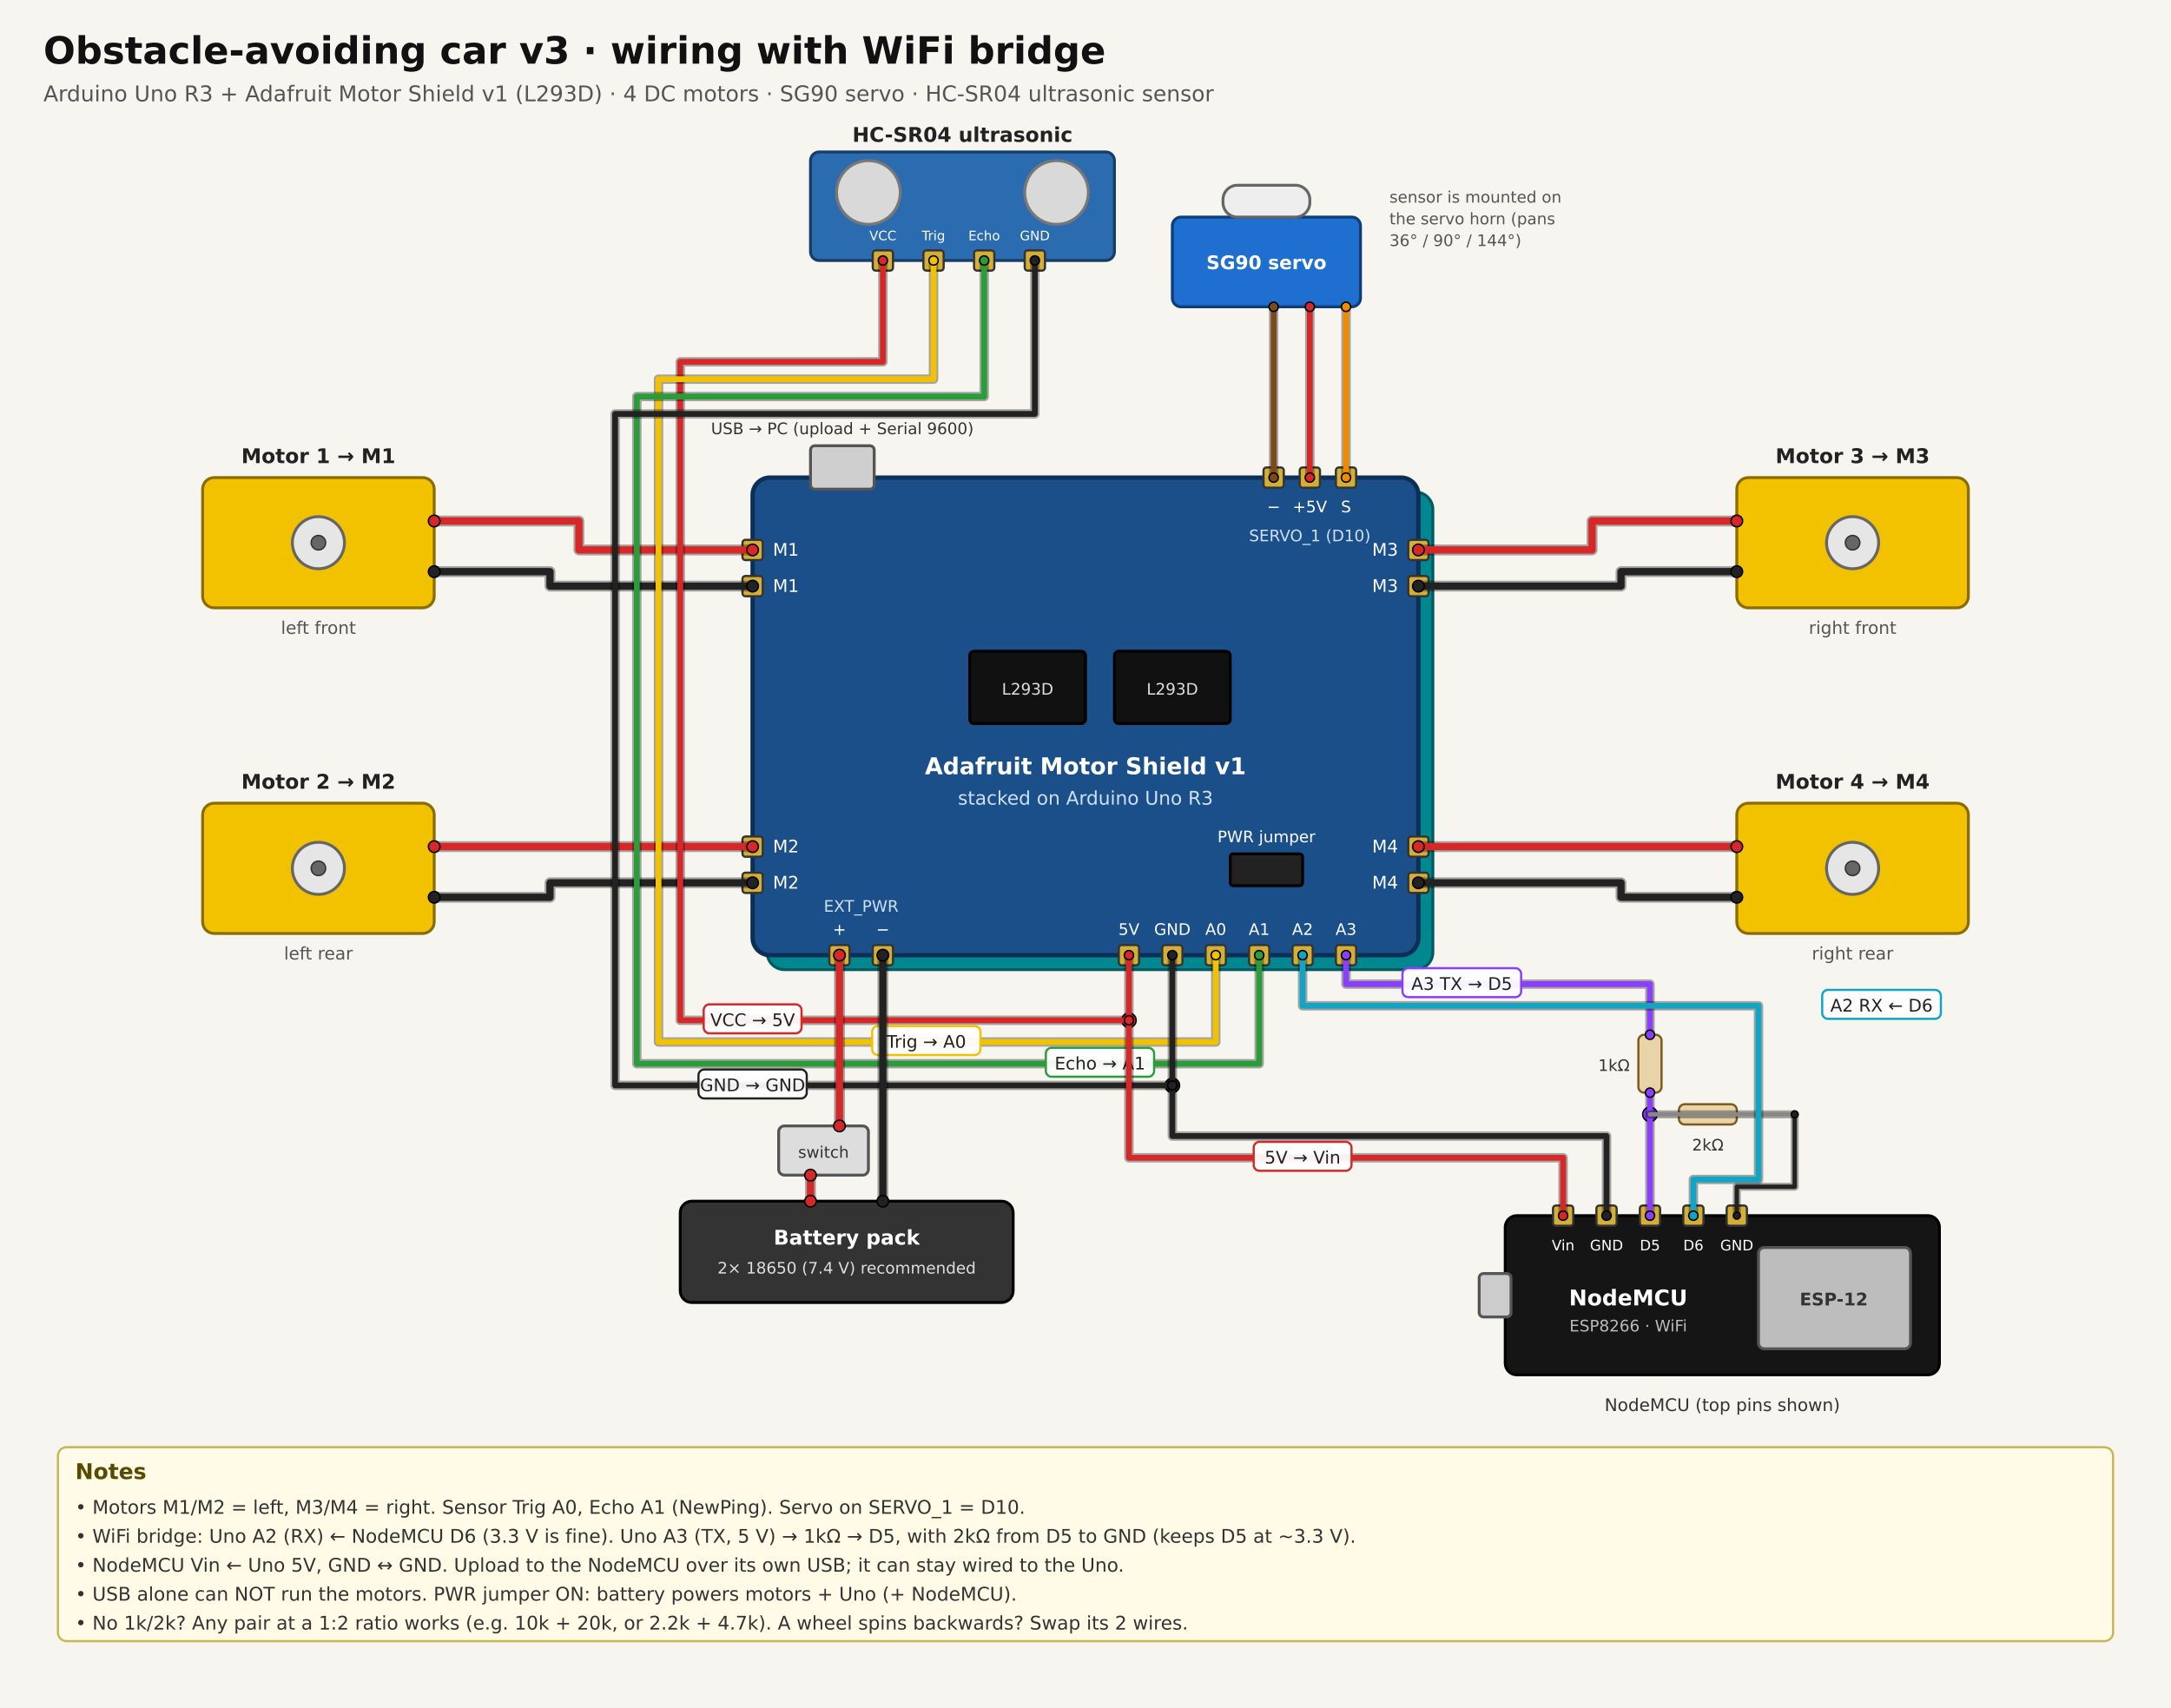
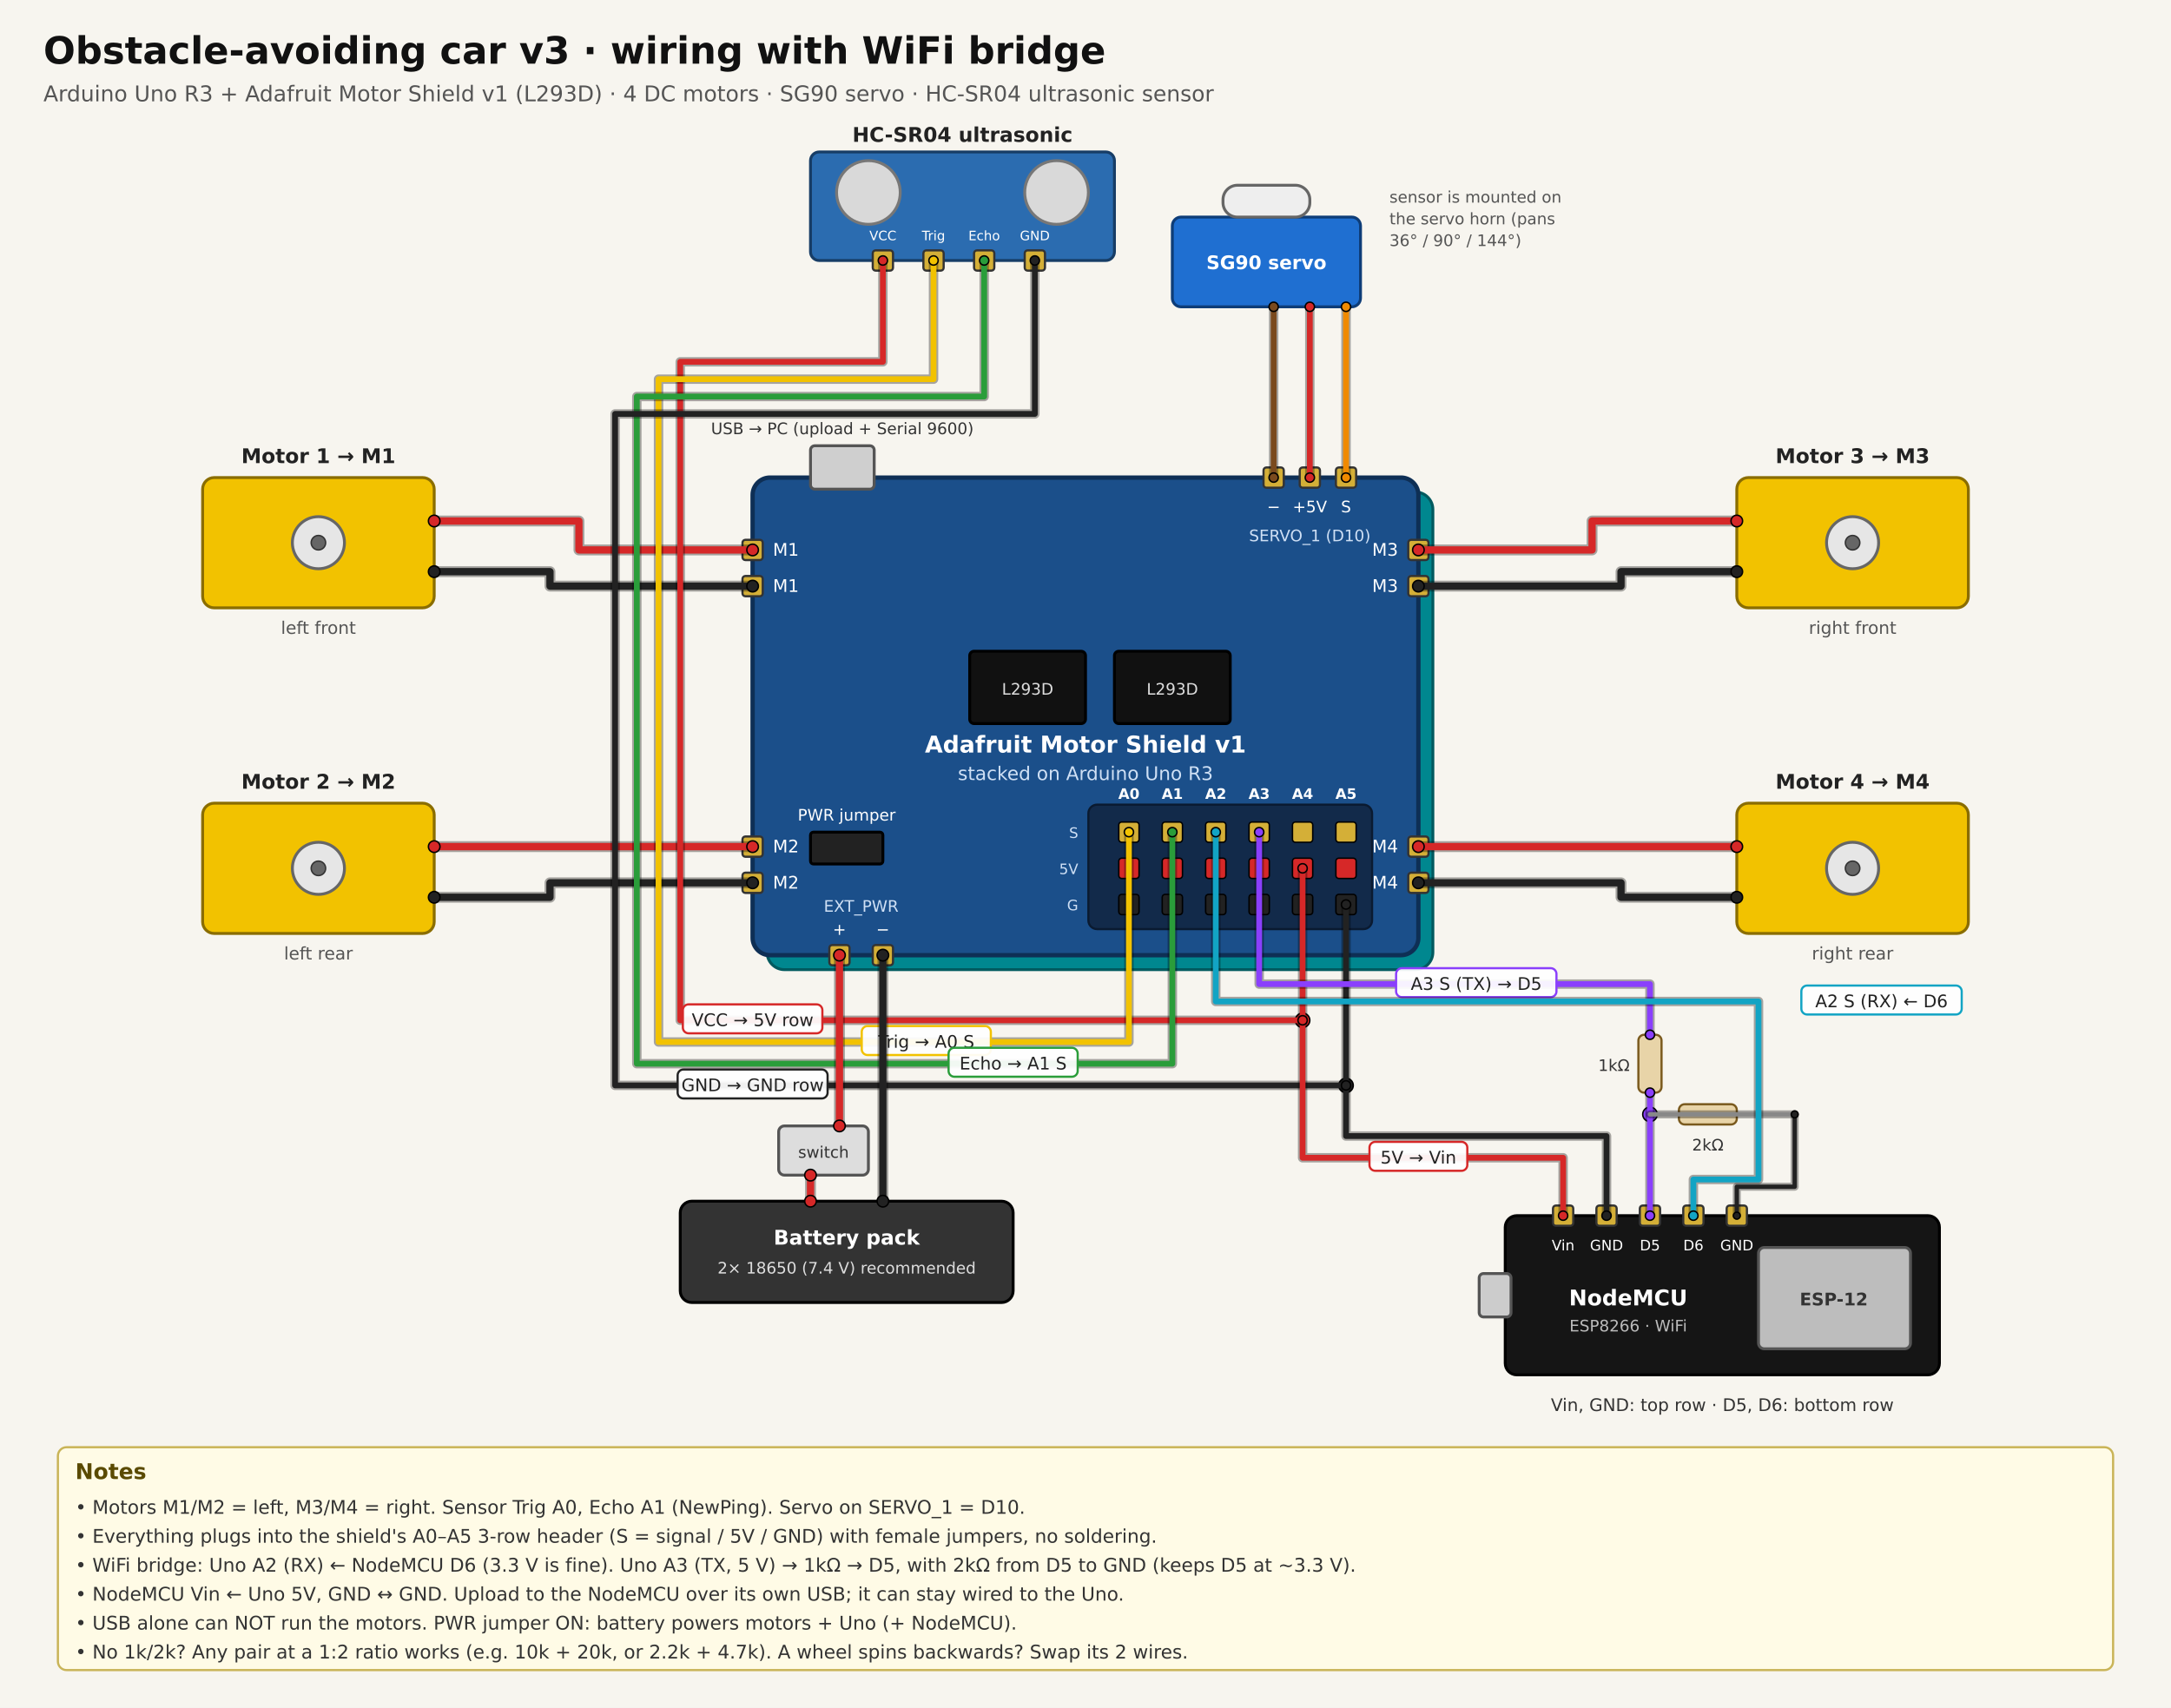
<svg xmlns="http://www.w3.org/2000/svg" width="1500" height="1180" viewBox="0 0 1500 1180">
  <rect x="0" y="0" width="1500" height="1180" fill="#f7f5ef" />
  <text x="30" y="44" font-family="DejaVu Sans, Arial, sans-serif" font-size="26" fill="#111" text-anchor="start" font-weight="bold">Obstacle-avoiding car v3 · wiring with WiFi bridge</text>
  <text x="30" y="70" font-family="DejaVu Sans, Arial, sans-serif" font-size="15" fill="#555" text-anchor="start" font-weight="normal">Arduino Uno R3 + Adafruit Motor Shield v1 (L293D) · 4 DC motors · SG90 servo · HC-SR04 ultrasonic sensor</text>
  <rect x="530" y="340" width="460" height="330" rx="12" fill="#00878f" stroke="#005a5f" stroke-width="2" />
  <rect x="520" y="330" width="460" height="330" rx="12" fill="#1b4f8a" stroke="#0e2f55" stroke-width="3" />
  <rect x="670" y="450" width="80" height="50" rx="3" fill="#111" stroke="#000" stroke-width="2" />
  <rect x="770" y="450" width="80" height="50" rx="3" fill="#111" stroke="#000" stroke-width="2" />
  <text x="710" y="480" font-family="DejaVu Sans, Arial, sans-serif" font-size="11" fill="#ddd" text-anchor="middle" font-weight="normal">L293D</text>
  <text x="810" y="480" font-family="DejaVu Sans, Arial, sans-serif" font-size="11" fill="#ddd" text-anchor="middle" font-weight="normal">L293D</text>
-   <text x="750.0" y="535" font-family="DejaVu Sans, Arial, sans-serif" font-size="16" fill="#fff" text-anchor="middle" font-weight="bold">Adafruit Motor Shield v1</text>
-   <text x="750.0" y="556" font-family="DejaVu Sans, Arial, sans-serif" font-size="13" fill="#cfe0f5" text-anchor="middle" font-weight="normal">stacked on Arduino Uno R3</text>
-   <rect x="850" y="590" width="50" height="22" rx="2" fill="#222" stroke="#000" stroke-width="2" />
-   <text x="875" y="582" font-family="DejaVu Sans, Arial, sans-serif" font-size="11" fill="#fff" text-anchor="middle" font-weight="normal">PWR jumper</text>
+   <text x="750.0" y="520" font-family="DejaVu Sans, Arial, sans-serif" font-size="16" fill="#fff" text-anchor="middle" font-weight="bold">Adafruit Motor Shield v1</text>
+   <text x="750.0" y="539" font-family="DejaVu Sans, Arial, sans-serif" font-size="13" fill="#cfe0f5" text-anchor="middle" font-weight="normal">stacked on Arduino Uno R3</text>
+   <rect x="560" y="575" width="50" height="22" rx="2" fill="#222" stroke="#000" stroke-width="2" />
+   <text x="585" y="567" font-family="DejaVu Sans, Arial, sans-serif" font-size="11" fill="#fff" text-anchor="middle" font-weight="normal">PWR jumper</text>
  <rect x="560" y="308" width="44" height="30" rx="3" fill="#cfcfcf" stroke="#555" stroke-width="2" />
  <text x="582" y="300" font-family="DejaVu Sans, Arial, sans-serif" font-size="11" fill="#333" text-anchor="middle" font-weight="normal">USB → PC (upload + Serial 9600)</text>
  <rect x="513" y="373" width="14" height="14" rx="2" fill="#d4af37" stroke="#333" stroke-width="1.5" />
  <text x="534" y="384" font-family="DejaVu Sans, Arial, sans-serif" font-size="12" fill="#fff" text-anchor="start" font-weight="normal">M1</text>
  <rect x="513" y="398" width="14" height="14" rx="2" fill="#d4af37" stroke="#333" stroke-width="1.5" />
  <text x="534" y="409" font-family="DejaVu Sans, Arial, sans-serif" font-size="12" fill="#fff" text-anchor="start" font-weight="normal">M1</text>
  <rect x="513" y="578" width="14" height="14" rx="2" fill="#d4af37" stroke="#333" stroke-width="1.5" />
  <text x="534" y="589" font-family="DejaVu Sans, Arial, sans-serif" font-size="12" fill="#fff" text-anchor="start" font-weight="normal">M2</text>
  <rect x="513" y="603" width="14" height="14" rx="2" fill="#d4af37" stroke="#333" stroke-width="1.5" />
  <text x="534" y="614" font-family="DejaVu Sans, Arial, sans-serif" font-size="12" fill="#fff" text-anchor="start" font-weight="normal">M2</text>
  <rect x="973" y="373" width="14" height="14" rx="2" fill="#d4af37" stroke="#333" stroke-width="1.5" />
  <text x="966" y="384" font-family="DejaVu Sans, Arial, sans-serif" font-size="12" fill="#fff" text-anchor="end" font-weight="normal">M3</text>
  <rect x="973" y="398" width="14" height="14" rx="2" fill="#d4af37" stroke="#333" stroke-width="1.5" />
  <text x="966" y="409" font-family="DejaVu Sans, Arial, sans-serif" font-size="12" fill="#fff" text-anchor="end" font-weight="normal">M3</text>
  <rect x="973" y="578" width="14" height="14" rx="2" fill="#d4af37" stroke="#333" stroke-width="1.5" />
  <text x="966" y="589" font-family="DejaVu Sans, Arial, sans-serif" font-size="12" fill="#fff" text-anchor="end" font-weight="normal">M4</text>
  <rect x="973" y="603" width="14" height="14" rx="2" fill="#d4af37" stroke="#333" stroke-width="1.5" />
  <text x="966" y="614" font-family="DejaVu Sans, Arial, sans-serif" font-size="12" fill="#fff" text-anchor="end" font-weight="normal">M4</text>
  <rect x="873" y="323" width="14" height="14" rx="2" fill="#d4af37" stroke="#333" stroke-width="1.5" />
  <text x="880" y="354" font-family="DejaVu Sans, Arial, sans-serif" font-size="11" fill="#fff" text-anchor="middle" font-weight="normal">−</text>
  <rect x="898" y="323" width="14" height="14" rx="2" fill="#d4af37" stroke="#333" stroke-width="1.5" />
  <text x="905" y="354" font-family="DejaVu Sans, Arial, sans-serif" font-size="11" fill="#fff" text-anchor="middle" font-weight="normal">+5V</text>
  <rect x="923" y="323" width="14" height="14" rx="2" fill="#d4af37" stroke="#333" stroke-width="1.5" />
  <text x="930" y="354" font-family="DejaVu Sans, Arial, sans-serif" font-size="11" fill="#fff" text-anchor="middle" font-weight="normal">S</text>
  <text x="905" y="374" font-family="DejaVu Sans, Arial, sans-serif" font-size="11" fill="#cfe0f5" text-anchor="middle" font-weight="normal">SERVO_1 (D10)</text>
-   <rect x="773" y="653" width="14" height="14" rx="2" fill="#d4af37" stroke="#333" stroke-width="1.5" />
-   <text x="780" y="646" font-family="DejaVu Sans, Arial, sans-serif" font-size="11" fill="#fff" text-anchor="middle" font-weight="normal">5V</text>
-   <rect x="803" y="653" width="14" height="14" rx="2" fill="#d4af37" stroke="#333" stroke-width="1.5" />
-   <text x="810" y="646" font-family="DejaVu Sans, Arial, sans-serif" font-size="11" fill="#fff" text-anchor="middle" font-weight="normal">GND</text>
-   <rect x="833" y="653" width="14" height="14" rx="2" fill="#d4af37" stroke="#333" stroke-width="1.5" />
-   <text x="840" y="646" font-family="DejaVu Sans, Arial, sans-serif" font-size="11" fill="#fff" text-anchor="middle" font-weight="normal">A0</text>
-   <rect x="863" y="653" width="14" height="14" rx="2" fill="#d4af37" stroke="#333" stroke-width="1.5" />
-   <text x="870" y="646" font-family="DejaVu Sans, Arial, sans-serif" font-size="11" fill="#fff" text-anchor="middle" font-weight="normal">A1</text>
-   <rect x="893" y="653" width="14" height="14" rx="2" fill="#d4af37" stroke="#333" stroke-width="1.5" />
-   <text x="900" y="646" font-family="DejaVu Sans, Arial, sans-serif" font-size="11" fill="#fff" text-anchor="middle" font-weight="normal">A2</text>
-   <rect x="923" y="653" width="14" height="14" rx="2" fill="#d4af37" stroke="#333" stroke-width="1.5" />
-   <text x="930" y="646" font-family="DejaVu Sans, Arial, sans-serif" font-size="11" fill="#fff" text-anchor="middle" font-weight="normal">A3</text>
+   <rect x="752" y="556" width="196" height="86" rx="6" fill="#122a4a" stroke="#0a1a30" stroke-width="1.5" />
+   <text x="850" y="651" font-family="DejaVu Sans, Arial, sans-serif" font-size="1" fill="#222" text-anchor="start" font-weight="normal" />
+   <text x="780" y="552" font-family="DejaVu Sans, Arial, sans-serif" font-size="10" fill="#fff" text-anchor="middle" font-weight="bold">A0</text>
+   <rect x="773" y="568" width="14" height="14" rx="2" fill="#d4af37" stroke="#000" stroke-width="1" />
+   <rect x="773" y="593" width="14" height="14" rx="2" fill="#d62828" stroke="#000" stroke-width="1" />
+   <rect x="773" y="618" width="14" height="14" rx="2" fill="#222" stroke="#000" stroke-width="1" />
+   <text x="810" y="552" font-family="DejaVu Sans, Arial, sans-serif" font-size="10" fill="#fff" text-anchor="middle" font-weight="bold">A1</text>
+   <rect x="803" y="568" width="14" height="14" rx="2" fill="#d4af37" stroke="#000" stroke-width="1" />
+   <rect x="803" y="593" width="14" height="14" rx="2" fill="#d62828" stroke="#000" stroke-width="1" />
+   <rect x="803" y="618" width="14" height="14" rx="2" fill="#222" stroke="#000" stroke-width="1" />
+   <text x="840" y="552" font-family="DejaVu Sans, Arial, sans-serif" font-size="10" fill="#fff" text-anchor="middle" font-weight="bold">A2</text>
+   <rect x="833" y="568" width="14" height="14" rx="2" fill="#d4af37" stroke="#000" stroke-width="1" />
+   <rect x="833" y="593" width="14" height="14" rx="2" fill="#d62828" stroke="#000" stroke-width="1" />
+   <rect x="833" y="618" width="14" height="14" rx="2" fill="#222" stroke="#000" stroke-width="1" />
+   <text x="870" y="552" font-family="DejaVu Sans, Arial, sans-serif" font-size="10" fill="#fff" text-anchor="middle" font-weight="bold">A3</text>
+   <rect x="863" y="568" width="14" height="14" rx="2" fill="#d4af37" stroke="#000" stroke-width="1" />
+   <rect x="863" y="593" width="14" height="14" rx="2" fill="#d62828" stroke="#000" stroke-width="1" />
+   <rect x="863" y="618" width="14" height="14" rx="2" fill="#222" stroke="#000" stroke-width="1" />
+   <text x="900" y="552" font-family="DejaVu Sans, Arial, sans-serif" font-size="10" fill="#fff" text-anchor="middle" font-weight="bold">A4</text>
+   <rect x="893" y="568" width="14" height="14" rx="2" fill="#d4af37" stroke="#000" stroke-width="1" />
+   <rect x="893" y="593" width="14" height="14" rx="2" fill="#d62828" stroke="#000" stroke-width="1" />
+   <rect x="893" y="618" width="14" height="14" rx="2" fill="#222" stroke="#000" stroke-width="1" />
+   <text x="930" y="552" font-family="DejaVu Sans, Arial, sans-serif" font-size="10" fill="#fff" text-anchor="middle" font-weight="bold">A5</text>
+   <rect x="923" y="568" width="14" height="14" rx="2" fill="#d4af37" stroke="#000" stroke-width="1" />
+   <rect x="923" y="593" width="14" height="14" rx="2" fill="#d62828" stroke="#000" stroke-width="1" />
+   <rect x="923" y="618" width="14" height="14" rx="2" fill="#222" stroke="#000" stroke-width="1" />
+   <text x="745" y="579" font-family="DejaVu Sans, Arial, sans-serif" font-size="10" fill="#cfe0f5" text-anchor="end" font-weight="normal">S</text>
+   <text x="745" y="604" font-family="DejaVu Sans, Arial, sans-serif" font-size="10" fill="#cfe0f5" text-anchor="end" font-weight="normal">5V</text>
+   <text x="745" y="629" font-family="DejaVu Sans, Arial, sans-serif" font-size="10" fill="#cfe0f5" text-anchor="end" font-weight="normal">G</text>
  <rect x="573" y="653" width="14" height="14" rx="2" fill="#d4af37" stroke="#333" stroke-width="1.5" />
  <text x="580" y="646" font-family="DejaVu Sans, Arial, sans-serif" font-size="11" fill="#fff" text-anchor="middle" font-weight="normal">+</text>
  <rect x="603" y="653" width="14" height="14" rx="2" fill="#d4af37" stroke="#333" stroke-width="1.5" />
  <text x="610" y="646" font-family="DejaVu Sans, Arial, sans-serif" font-size="11" fill="#fff" text-anchor="middle" font-weight="normal">−</text>
  <text x="595" y="630" font-family="DejaVu Sans, Arial, sans-serif" font-size="11" fill="#cfe0f5" text-anchor="middle" font-weight="normal">EXT_PWR</text>
  <rect x="140" y="330" width="160" height="90" rx="8" fill="#f2c200" stroke="#8a6d00" stroke-width="2" />
  <circle cx="220" cy="375" r="18" fill="#e6e6e6" stroke="#666" stroke-width="2" />
  <circle cx="220" cy="375" r="5" fill="#666" stroke="#333" stroke-width="1" />
  <text x="220" y="320" font-family="DejaVu Sans, Arial, sans-serif" font-size="14" fill="#222" text-anchor="middle" font-weight="bold">Motor 1 → M1</text>
  <text x="220" y="438" font-family="DejaVu Sans, Arial, sans-serif" font-size="12" fill="#555" text-anchor="middle" font-weight="normal">left front</text>
  <rect x="140" y="555" width="160" height="90" rx="8" fill="#f2c200" stroke="#8a6d00" stroke-width="2" />
  <circle cx="220" cy="600" r="18" fill="#e6e6e6" stroke="#666" stroke-width="2" />
  <circle cx="220" cy="600" r="5" fill="#666" stroke="#333" stroke-width="1" />
  <text x="220" y="545" font-family="DejaVu Sans, Arial, sans-serif" font-size="14" fill="#222" text-anchor="middle" font-weight="bold">Motor 2 → M2</text>
  <text x="220" y="663" font-family="DejaVu Sans, Arial, sans-serif" font-size="12" fill="#555" text-anchor="middle" font-weight="normal">left rear</text>
  <rect x="1200" y="330" width="160" height="90" rx="8" fill="#f2c200" stroke="#8a6d00" stroke-width="2" />
  <circle cx="1280" cy="375" r="18" fill="#e6e6e6" stroke="#666" stroke-width="2" />
  <circle cx="1280" cy="375" r="5" fill="#666" stroke="#333" stroke-width="1" />
  <text x="1280" y="320" font-family="DejaVu Sans, Arial, sans-serif" font-size="14" fill="#222" text-anchor="middle" font-weight="bold">Motor 3 → M3</text>
  <text x="1280" y="438" font-family="DejaVu Sans, Arial, sans-serif" font-size="12" fill="#555" text-anchor="middle" font-weight="normal">right front</text>
  <rect x="1200" y="555" width="160" height="90" rx="8" fill="#f2c200" stroke="#8a6d00" stroke-width="2" />
  <circle cx="1280" cy="600" r="18" fill="#e6e6e6" stroke="#666" stroke-width="2" />
  <circle cx="1280" cy="600" r="5" fill="#666" stroke="#333" stroke-width="1" />
  <text x="1280" y="545" font-family="DejaVu Sans, Arial, sans-serif" font-size="14" fill="#222" text-anchor="middle" font-weight="bold">Motor 4 → M4</text>
  <text x="1280" y="663" font-family="DejaVu Sans, Arial, sans-serif" font-size="12" fill="#555" text-anchor="middle" font-weight="normal">right rear</text>
  <rect x="560" y="105" width="210" height="75" rx="6" fill="#2b6cb0" stroke="#173d66" stroke-width="2" />
  <circle cx="600" cy="133" r="22" fill="#d9d9d9" stroke="#777" stroke-width="2" />
  <circle cx="730" cy="133" r="22" fill="#d9d9d9" stroke="#777" stroke-width="2" />
  <text x="665" y="98" font-family="DejaVu Sans, Arial, sans-serif" font-size="14" fill="#222" text-anchor="middle" font-weight="bold">HC-SR04 ultrasonic</text>
  <rect x="603" y="173" width="14" height="14" rx="2" fill="#d4af37" stroke="#333" stroke-width="1.5" />
  <text x="610" y="166" font-family="DejaVu Sans, Arial, sans-serif" font-size="9" fill="#fff" text-anchor="middle" font-weight="normal">VCC</text>
  <rect x="638" y="173" width="14" height="14" rx="2" fill="#d4af37" stroke="#333" stroke-width="1.5" />
  <text x="645" y="166" font-family="DejaVu Sans, Arial, sans-serif" font-size="9" fill="#fff" text-anchor="middle" font-weight="normal">Trig</text>
  <rect x="673" y="173" width="14" height="14" rx="2" fill="#d4af37" stroke="#333" stroke-width="1.5" />
  <text x="680" y="166" font-family="DejaVu Sans, Arial, sans-serif" font-size="9" fill="#fff" text-anchor="middle" font-weight="normal">Echo</text>
  <rect x="708" y="173" width="14" height="14" rx="2" fill="#d4af37" stroke="#333" stroke-width="1.5" />
  <text x="715" y="166" font-family="DejaVu Sans, Arial, sans-serif" font-size="9" fill="#fff" text-anchor="middle" font-weight="normal">GND</text>
  <rect x="810" y="150" width="130" height="62" rx="6" fill="#1f6fd1" stroke="#0e3d78" stroke-width="2" />
  <rect x="845" y="128" width="60" height="22" rx="10" fill="#eee" stroke="#666" stroke-width="2" />
  <text x="875" y="186" font-family="DejaVu Sans, Arial, sans-serif" font-size="13" fill="#fff" text-anchor="middle" font-weight="bold">SG90 servo</text>
  <text x="960" y="140" font-family="DejaVu Sans, Arial, sans-serif" font-size="11" fill="#555" text-anchor="start" font-weight="normal">sensor is mounted on</text>
  <text x="960" y="155" font-family="DejaVu Sans, Arial, sans-serif" font-size="11" fill="#555" text-anchor="start" font-weight="normal">the servo horn (pans</text>
  <text x="960" y="170" font-family="DejaVu Sans, Arial, sans-serif" font-size="11" fill="#555" text-anchor="start" font-weight="normal">36° / 90° / 144°)</text>
  <rect x="470" y="830" width="230" height="70" rx="8" fill="#333" stroke="#000" stroke-width="2" />
  <text x="585" y="860" font-family="DejaVu Sans, Arial, sans-serif" font-size="14" fill="#fff" text-anchor="middle" font-weight="bold">Battery pack</text>
  <text x="585" y="880" font-family="DejaVu Sans, Arial, sans-serif" font-size="11" fill="#ddd" text-anchor="middle" font-weight="normal">2× 18650 (7.4 V) recommended</text>
  <rect x="538" y="778" width="62" height="34" rx="4" fill="#ddd" stroke="#555" stroke-width="2" />
  <text x="569" y="800" font-family="DejaVu Sans, Arial, sans-serif" font-size="11" fill="#333" text-anchor="middle" font-weight="normal">switch</text>
  <rect x="1040" y="840" width="300" height="110" rx="8" fill="#151515" stroke="#000" stroke-width="2" />
  <rect x="1215" y="862" width="105" height="70" rx="4" fill="#bdbdbd" stroke="#555" stroke-width="2" />
  <text x="1267" y="902" font-family="DejaVu Sans, Arial, sans-serif" font-size="12" fill="#333" text-anchor="middle" font-weight="bold">ESP-12</text>
  <text x="1125" y="902" font-family="DejaVu Sans, Arial, sans-serif" font-size="15" fill="#fff" text-anchor="middle" font-weight="bold">NodeMCU</text>
  <text x="1125" y="920" font-family="DejaVu Sans, Arial, sans-serif" font-size="11" fill="#bbb" text-anchor="middle" font-weight="normal">ESP8266 · WiFi</text>
  <rect x="1022" y="880" width="22" height="30" rx="3" fill="#ccc" stroke="#555" stroke-width="2" />
-   <text x="1190" y="975" font-family="DejaVu Sans, Arial, sans-serif" font-size="12" fill="#333" text-anchor="middle" font-weight="normal">NodeMCU (top pins shown)</text>
+   <text x="1190" y="975" font-family="DejaVu Sans, Arial, sans-serif" font-size="12" fill="#333" text-anchor="middle" font-weight="normal">Vin, GND: top row · D5, D6: bottom row</text>
  <rect x="1073" y="833" width="14" height="14" rx="2" fill="#d4af37" stroke="#333" stroke-width="1.5" />
  <text x="1080" y="864" font-family="DejaVu Sans, Arial, sans-serif" font-size="10" fill="#fff" text-anchor="middle" font-weight="normal">Vin</text>
  <rect x="1103" y="833" width="14" height="14" rx="2" fill="#d4af37" stroke="#333" stroke-width="1.5" />
  <text x="1110" y="864" font-family="DejaVu Sans, Arial, sans-serif" font-size="10" fill="#fff" text-anchor="middle" font-weight="normal">GND</text>
  <rect x="1133" y="833" width="14" height="14" rx="2" fill="#d4af37" stroke="#333" stroke-width="1.5" />
  <text x="1140" y="864" font-family="DejaVu Sans, Arial, sans-serif" font-size="10" fill="#fff" text-anchor="middle" font-weight="normal">D5</text>
  <rect x="1163" y="833" width="14" height="14" rx="2" fill="#d4af37" stroke="#333" stroke-width="1.5" />
  <text x="1170" y="864" font-family="DejaVu Sans, Arial, sans-serif" font-size="10" fill="#fff" text-anchor="middle" font-weight="normal">D6</text>
  <rect x="1193" y="833" width="14" height="14" rx="2" fill="#d4af37" stroke="#333" stroke-width="1.5" />
  <text x="1200" y="864" font-family="DejaVu Sans, Arial, sans-serif" font-size="10" fill="#fff" text-anchor="middle" font-weight="normal">GND</text>
-   <circle cx="780" cy="705" r="5" fill="#d62828" stroke="#000" stroke-width="1" />
-   <circle cx="810" cy="750" r="5" fill="#222" stroke="#000" stroke-width="1" />
+   <circle cx="900" cy="705" r="5" fill="#d62828" stroke="#000" stroke-width="1" />
+   <circle cx="930" cy="750" r="5" fill="#222" stroke="#000" stroke-width="1" />
  <rect x="1132" y="715" width="16" height="40" rx="4" fill="#e8d4a8" stroke="#7a5a1e" stroke-width="1.5" />
  <text x="1126" y="740" font-family="DejaVu Sans, Arial, sans-serif" font-size="11" fill="#333" text-anchor="end" font-weight="normal">1kΩ</text>
  <rect x="1160" y="763" width="40" height="14" rx="4" fill="#e8d4a8" stroke="#7a5a1e" stroke-width="1.5" />
  <text x="1180" y="795" font-family="DejaVu Sans, Arial, sans-serif" font-size="11" fill="#333" text-anchor="middle" font-weight="normal">2kΩ</text>
  <circle cx="1140" cy="770" r="5" fill="#8a3ffc" stroke="#000" stroke-width="1" />
-   <rect x="40" y="1000" width="1420" height="134" rx="6" fill="#fffbe6" stroke="#c9b458" stroke-width="1.5" />
+   <rect x="40" y="1000" width="1420" height="154" rx="6" fill="#fffbe6" stroke="#c9b458" stroke-width="1.5" />
  <text x="52" y="1022" font-family="DejaVu Sans, Arial, sans-serif" font-size="15" fill="#5a4a00" text-anchor="start" font-weight="bold">Notes</text>
  <text x="52" y="1046" font-family="DejaVu Sans, Arial, sans-serif" font-size="13" fill="#333" text-anchor="start" font-weight="normal">• Motors M1/M2 = left, M3/M4 = right. Sensor Trig A0, Echo A1 (NewPing). Servo on SERVO_1 = D10.</text>
-   <text x="52" y="1066" font-family="DejaVu Sans, Arial, sans-serif" font-size="13" fill="#333" text-anchor="start" font-weight="normal">• WiFi bridge: Uno A2 (RX) ← NodeMCU D6 (3.3 V is fine). Uno A3 (TX, 5 V) → 1kΩ → D5, with 2kΩ from D5 to GND (keeps D5 at ~3.3 V).</text>
-   <text x="52" y="1086" font-family="DejaVu Sans, Arial, sans-serif" font-size="13" fill="#333" text-anchor="start" font-weight="normal">• NodeMCU Vin ← Uno 5V, GND ↔ GND. Upload to the NodeMCU over its own USB; it can stay wired to the Uno.</text>
-   <text x="52" y="1106" font-family="DejaVu Sans, Arial, sans-serif" font-size="13" fill="#333" text-anchor="start" font-weight="normal">• USB alone can NOT run the motors. PWR jumper ON: battery powers motors + Uno (+ NodeMCU).</text>
-   <text x="52" y="1126" font-family="DejaVu Sans, Arial, sans-serif" font-size="13" fill="#333" text-anchor="start" font-weight="normal">• No 1k/2k? Any pair at a 1:2 ratio works (e.g. 10k + 20k, or 2.2k + 4.7k). A wheel spins backwards? Swap its 2 wires.</text>
+   <text x="52" y="1066" font-family="DejaVu Sans, Arial, sans-serif" font-size="13" fill="#333" text-anchor="start" font-weight="normal">• Everything plugs into the shield's A0–A5 3-row header (S = signal / 5V / GND) with female jumpers, no soldering.</text>
+   <text x="52" y="1086" font-family="DejaVu Sans, Arial, sans-serif" font-size="13" fill="#333" text-anchor="start" font-weight="normal">• WiFi bridge: Uno A2 (RX) ← NodeMCU D6 (3.3 V is fine). Uno A3 (TX, 5 V) → 1kΩ → D5, with 2kΩ from D5 to GND (keeps D5 at ~3.3 V).</text>
+   <text x="52" y="1106" font-family="DejaVu Sans, Arial, sans-serif" font-size="13" fill="#333" text-anchor="start" font-weight="normal">• NodeMCU Vin ← Uno 5V, GND ↔ GND. Upload to the NodeMCU over its own USB; it can stay wired to the Uno.</text>
+   <text x="52" y="1126" font-family="DejaVu Sans, Arial, sans-serif" font-size="13" fill="#333" text-anchor="start" font-weight="normal">• USB alone can NOT run the motors. PWR jumper ON: battery powers motors + Uno (+ NodeMCU).</text>
+   <text x="52" y="1146" font-family="DejaVu Sans, Arial, sans-serif" font-size="13" fill="#333" text-anchor="start" font-weight="normal">• No 1k/2k? Any pair at a 1:2 ratio works (e.g. 10k + 20k, or 2.2k + 4.7k). A wheel spins backwards? Swap its 2 wires.</text>
  <polyline points="300,360 400,360 400,380 520,380" fill="none" stroke="#00000055" stroke-width="7.5" stroke-linejoin="round" stroke-linecap="round" />
  <polyline points="300,360 400,360 400,380 520,380" fill="none" stroke="#d62828" stroke-width="5" stroke-linejoin="round" stroke-linecap="round" />
  <circle cx="300" cy="360" r="4.0" fill="#d62828" stroke="#000" stroke-width="1" />
  <circle cx="520" cy="380" r="4.0" fill="#d62828" stroke="#000" stroke-width="1" />
  <polyline points="300,395 380,395 380,405 520,405" fill="none" stroke="#00000055" stroke-width="7.5" stroke-linejoin="round" stroke-linecap="round" />
  <polyline points="300,395 380,395 380,405 520,405" fill="none" stroke="#222222" stroke-width="5" stroke-linejoin="round" stroke-linecap="round" />
  <circle cx="300" cy="395" r="4.0" fill="#222222" stroke="#000" stroke-width="1" />
  <circle cx="520" cy="405" r="4.0" fill="#222222" stroke="#000" stroke-width="1" />
  <polyline points="300,585 520,585" fill="none" stroke="#00000055" stroke-width="7.5" stroke-linejoin="round" stroke-linecap="round" />
  <polyline points="300,585 520,585" fill="none" stroke="#d62828" stroke-width="5" stroke-linejoin="round" stroke-linecap="round" />
  <circle cx="300" cy="585" r="4.0" fill="#d62828" stroke="#000" stroke-width="1" />
  <circle cx="520" cy="585" r="4.0" fill="#d62828" stroke="#000" stroke-width="1" />
  <polyline points="300,620 380,620 380,610 520,610" fill="none" stroke="#00000055" stroke-width="7.5" stroke-linejoin="round" stroke-linecap="round" />
  <polyline points="300,620 380,620 380,610 520,610" fill="none" stroke="#222222" stroke-width="5" stroke-linejoin="round" stroke-linecap="round" />
  <circle cx="300" cy="620" r="4.0" fill="#222222" stroke="#000" stroke-width="1" />
  <circle cx="520" cy="610" r="4.0" fill="#222222" stroke="#000" stroke-width="1" />
  <polyline points="1200,360 1100,360 1100,380 980,380" fill="none" stroke="#00000055" stroke-width="7.5" stroke-linejoin="round" stroke-linecap="round" />
  <polyline points="1200,360 1100,360 1100,380 980,380" fill="none" stroke="#d62828" stroke-width="5" stroke-linejoin="round" stroke-linecap="round" />
  <circle cx="1200" cy="360" r="4.0" fill="#d62828" stroke="#000" stroke-width="1" />
  <circle cx="980" cy="380" r="4.0" fill="#d62828" stroke="#000" stroke-width="1" />
  <polyline points="1200,395 1120,395 1120,405 980,405" fill="none" stroke="#00000055" stroke-width="7.5" stroke-linejoin="round" stroke-linecap="round" />
  <polyline points="1200,395 1120,395 1120,405 980,405" fill="none" stroke="#222222" stroke-width="5" stroke-linejoin="round" stroke-linecap="round" />
  <circle cx="1200" cy="395" r="4.0" fill="#222222" stroke="#000" stroke-width="1" />
  <circle cx="980" cy="405" r="4.0" fill="#222222" stroke="#000" stroke-width="1" />
  <polyline points="1200,585 980,585" fill="none" stroke="#00000055" stroke-width="7.5" stroke-linejoin="round" stroke-linecap="round" />
  <polyline points="1200,585 980,585" fill="none" stroke="#d62828" stroke-width="5" stroke-linejoin="round" stroke-linecap="round" />
  <circle cx="1200" cy="585" r="4.0" fill="#d62828" stroke="#000" stroke-width="1" />
  <circle cx="980" cy="585" r="4.0" fill="#d62828" stroke="#000" stroke-width="1" />
  <polyline points="1200,620 1120,620 1120,610 980,610" fill="none" stroke="#00000055" stroke-width="7.5" stroke-linejoin="round" stroke-linecap="round" />
  <polyline points="1200,620 1120,620 1120,610 980,610" fill="none" stroke="#222222" stroke-width="5" stroke-linejoin="round" stroke-linecap="round" />
  <circle cx="1200" cy="620" r="4.0" fill="#222222" stroke="#000" stroke-width="1" />
  <circle cx="980" cy="610" r="4.0" fill="#222222" stroke="#000" stroke-width="1" />
  <polyline points="880,212 880,330" fill="none" stroke="#00000055" stroke-width="6.5" stroke-linejoin="round" stroke-linecap="round" />
  <polyline points="880,212 880,330" fill="none" stroke="#7a4a1e" stroke-width="4" stroke-linejoin="round" stroke-linecap="round" />
  <circle cx="880" cy="212" r="3.2" fill="#7a4a1e" stroke="#000" stroke-width="1" />
  <circle cx="880" cy="330" r="3.2" fill="#7a4a1e" stroke="#000" stroke-width="1" />
  <polyline points="905,212 905,330" fill="none" stroke="#00000055" stroke-width="6.5" stroke-linejoin="round" stroke-linecap="round" />
  <polyline points="905,212 905,330" fill="none" stroke="#d62828" stroke-width="4" stroke-linejoin="round" stroke-linecap="round" />
  <circle cx="905" cy="212" r="3.2" fill="#d62828" stroke="#000" stroke-width="1" />
  <circle cx="905" cy="330" r="3.2" fill="#d62828" stroke="#000" stroke-width="1" />
  <polyline points="930,212 930,330" fill="none" stroke="#00000055" stroke-width="6.5" stroke-linejoin="round" stroke-linecap="round" />
  <polyline points="930,212 930,330" fill="none" stroke="#f08a00" stroke-width="4" stroke-linejoin="round" stroke-linecap="round" />
  <circle cx="930" cy="212" r="3.2" fill="#f08a00" stroke="#000" stroke-width="1" />
  <circle cx="930" cy="330" r="3.2" fill="#f08a00" stroke="#000" stroke-width="1" />
-   <polyline points="610,180 610,250 470,250 470,705 780,705 780,660" fill="none" stroke="#00000055" stroke-width="6.5" stroke-linejoin="round" stroke-linecap="round" />
-   <polyline points="610,180 610,250 470,250 470,705 780,705 780,660" fill="none" stroke="#d62828" stroke-width="4" stroke-linejoin="round" stroke-linecap="round" />
+   <polyline points="610,180 610,250 470,250 470,705 900,705 900,600" fill="none" stroke="#00000055" stroke-width="6.5" stroke-linejoin="round" stroke-linecap="round" />
+   <polyline points="610,180 610,250 470,250 470,705 900,705 900,600" fill="none" stroke="#d62828" stroke-width="4" stroke-linejoin="round" stroke-linecap="round" />
  <circle cx="610" cy="180" r="3.2" fill="#d62828" stroke="#000" stroke-width="1" />
-   <circle cx="780" cy="660" r="3.2" fill="#d62828" stroke="#000" stroke-width="1" />
-   <rect x="486.2" y="694" width="67.6" height="20" rx="4" fill="#ffffffee" stroke="#d62828" stroke-width="1.5" />
-   <text x="520" y="709" font-family="DejaVu Sans, Arial, sans-serif" font-size="12" fill="#222" text-anchor="middle">VCC → 5V</text>
-   <polyline points="645,180 645,262 455,262 455,720 840,720 840,660" fill="none" stroke="#00000055" stroke-width="6.5" stroke-linejoin="round" stroke-linecap="round" />
-   <polyline points="645,180 645,262 455,262 455,720 840,720 840,660" fill="none" stroke="#f2c200" stroke-width="4" stroke-linejoin="round" stroke-linecap="round" />
+   <circle cx="900" cy="600" r="3.2" fill="#d62828" stroke="#000" stroke-width="1" />
+   <rect x="471.8" y="694" width="96.4" height="20" rx="4" fill="#ffffffee" stroke="#d62828" stroke-width="1.5" />
+   <text x="520" y="709" font-family="DejaVu Sans, Arial, sans-serif" font-size="12" fill="#222" text-anchor="middle">VCC → 5V row</text>
+   <polyline points="645,180 645,262 455,262 455,720 780,720 780,575" fill="none" stroke="#00000055" stroke-width="6.5" stroke-linejoin="round" stroke-linecap="round" />
+   <polyline points="645,180 645,262 455,262 455,720 780,720 780,575" fill="none" stroke="#f2c200" stroke-width="4" stroke-linejoin="round" stroke-linecap="round" />
  <circle cx="645" cy="180" r="3.2" fill="#f2c200" stroke="#000" stroke-width="1" />
-   <circle cx="840" cy="660" r="3.2" fill="#f2c200" stroke="#000" stroke-width="1" />
-   <rect x="602.6" y="709" width="74.8" height="20" rx="4" fill="#ffffffee" stroke="#f2c200" stroke-width="1.5" />
-   <text x="640" y="724" font-family="DejaVu Sans, Arial, sans-serif" font-size="12" fill="#222" text-anchor="middle">Trig → A0</text>
-   <polyline points="680,180 680,274 440,274 440,735 870,735 870,660" fill="none" stroke="#00000055" stroke-width="6.5" stroke-linejoin="round" stroke-linecap="round" />
-   <polyline points="680,180 680,274 440,274 440,735 870,735 870,660" fill="none" stroke="#2a9d3a" stroke-width="4" stroke-linejoin="round" stroke-linecap="round" />
+   <circle cx="780" cy="575" r="3.2" fill="#f2c200" stroke="#000" stroke-width="1" />
+   <rect x="595.4" y="709" width="89.2" height="20" rx="4" fill="#ffffffee" stroke="#f2c200" stroke-width="1.5" />
+   <text x="640" y="724" font-family="DejaVu Sans, Arial, sans-serif" font-size="12" fill="#222" text-anchor="middle">Trig → A0 S</text>
+   <polyline points="680,180 680,274 440,274 440,735 810,735 810,575" fill="none" stroke="#00000055" stroke-width="6.5" stroke-linejoin="round" stroke-linecap="round" />
+   <polyline points="680,180 680,274 440,274 440,735 810,735 810,575" fill="none" stroke="#2a9d3a" stroke-width="4" stroke-linejoin="round" stroke-linecap="round" />
  <circle cx="680" cy="180" r="3.2" fill="#2a9d3a" stroke="#000" stroke-width="1" />
-   <circle cx="870" cy="660" r="3.2" fill="#2a9d3a" stroke="#000" stroke-width="1" />
-   <rect x="722.6" y="724" width="74.8" height="20" rx="4" fill="#ffffffee" stroke="#2a9d3a" stroke-width="1.5" />
-   <text x="760" y="739" font-family="DejaVu Sans, Arial, sans-serif" font-size="12" fill="#222" text-anchor="middle">Echo → A1</text>
-   <polyline points="715,180 715,286 425,286 425,750 810,750 810,660" fill="none" stroke="#00000055" stroke-width="6.5" stroke-linejoin="round" stroke-linecap="round" />
-   <polyline points="715,180 715,286 425,286 425,750 810,750 810,660" fill="none" stroke="#222222" stroke-width="4" stroke-linejoin="round" stroke-linecap="round" />
+   <circle cx="810" cy="575" r="3.2" fill="#2a9d3a" stroke="#000" stroke-width="1" />
+   <rect x="655.4" y="724" width="89.2" height="20" rx="4" fill="#ffffffee" stroke="#2a9d3a" stroke-width="1.5" />
+   <text x="700" y="739" font-family="DejaVu Sans, Arial, sans-serif" font-size="12" fill="#222" text-anchor="middle">Echo → A1 S</text>
+   <polyline points="715,180 715,286 425,286 425,750 930,750 930,625" fill="none" stroke="#00000055" stroke-width="6.5" stroke-linejoin="round" stroke-linecap="round" />
+   <polyline points="715,180 715,286 425,286 425,750 930,750 930,625" fill="none" stroke="#222222" stroke-width="4" stroke-linejoin="round" stroke-linecap="round" />
  <circle cx="715" cy="180" r="3.2" fill="#222222" stroke="#000" stroke-width="1" />
-   <circle cx="810" cy="660" r="3.2" fill="#222222" stroke="#000" stroke-width="1" />
-   <rect x="482.6" y="739" width="74.8" height="20" rx="4" fill="#ffffffee" stroke="#222222" stroke-width="1.5" />
-   <text x="520" y="754" font-family="DejaVu Sans, Arial, sans-serif" font-size="12" fill="#222" text-anchor="middle">GND → GND</text>
+   <circle cx="930" cy="625" r="3.2" fill="#222222" stroke="#000" stroke-width="1" />
+   <rect x="468.2" y="739" width="103.6" height="20" rx="4" fill="#ffffffee" stroke="#222222" stroke-width="1.5" />
+   <text x="520" y="754" font-family="DejaVu Sans, Arial, sans-serif" font-size="12" fill="#222" text-anchor="middle">GND → GND row</text>
  <polyline points="560,830 560,812" fill="none" stroke="#00000055" stroke-width="7.5" stroke-linejoin="round" stroke-linecap="round" />
  <polyline points="560,830 560,812" fill="none" stroke="#d62828" stroke-width="5" stroke-linejoin="round" stroke-linecap="round" />
  <circle cx="560" cy="830" r="4.0" fill="#d62828" stroke="#000" stroke-width="1" />
  <circle cx="560" cy="812" r="4.0" fill="#d62828" stroke="#000" stroke-width="1" />
  <polyline points="580,778 580,660" fill="none" stroke="#00000055" stroke-width="7.5" stroke-linejoin="round" stroke-linecap="round" />
  <polyline points="580,778 580,660" fill="none" stroke="#d62828" stroke-width="5" stroke-linejoin="round" stroke-linecap="round" />
  <circle cx="580" cy="778" r="4.0" fill="#d62828" stroke="#000" stroke-width="1" />
  <circle cx="580" cy="660" r="4.0" fill="#d62828" stroke="#000" stroke-width="1" />
  <polyline points="610,830 610,660" fill="none" stroke="#00000055" stroke-width="7.5" stroke-linejoin="round" stroke-linecap="round" />
  <polyline points="610,830 610,660" fill="none" stroke="#222222" stroke-width="5" stroke-linejoin="round" stroke-linecap="round" />
  <circle cx="610" cy="830" r="4.0" fill="#222222" stroke="#000" stroke-width="1" />
  <circle cx="610" cy="660" r="4.0" fill="#222222" stroke="#000" stroke-width="1" />
-   <polyline points="780,705 780,800 1080,800 1080,840" fill="none" stroke="#00000055" stroke-width="6.5" stroke-linejoin="round" stroke-linecap="round" />
-   <polyline points="780,705 780,800 1080,800 1080,840" fill="none" stroke="#d62828" stroke-width="4" stroke-linejoin="round" stroke-linecap="round" />
-   <circle cx="780" cy="705" r="3.2" fill="#d62828" stroke="#000" stroke-width="1" />
+   <polyline points="900,705 900,800 1080,800 1080,840" fill="none" stroke="#00000055" stroke-width="6.5" stroke-linejoin="round" stroke-linecap="round" />
+   <polyline points="900,705 900,800 1080,800 1080,840" fill="none" stroke="#d62828" stroke-width="4" stroke-linejoin="round" stroke-linecap="round" />
+   <circle cx="900" cy="705" r="3.2" fill="#d62828" stroke="#000" stroke-width="1" />
  <circle cx="1080" cy="840" r="3.2" fill="#d62828" stroke="#000" stroke-width="1" />
-   <rect x="866.2" y="789" width="67.6" height="20" rx="4" fill="#ffffffee" stroke="#d62828" stroke-width="1.5" />
-   <text x="900" y="804" font-family="DejaVu Sans, Arial, sans-serif" font-size="12" fill="#222" text-anchor="middle">5V → Vin</text>
-   <polyline points="810,750 810,785 1110,785 1110,840" fill="none" stroke="#00000055" stroke-width="6.5" stroke-linejoin="round" stroke-linecap="round" />
-   <polyline points="810,750 810,785 1110,785 1110,840" fill="none" stroke="#222222" stroke-width="4" stroke-linejoin="round" stroke-linecap="round" />
-   <circle cx="810" cy="750" r="3.2" fill="#222222" stroke="#000" stroke-width="1" />
+   <rect x="946.2" y="789" width="67.6" height="20" rx="4" fill="#ffffffee" stroke="#d62828" stroke-width="1.5" />
+   <text x="980" y="804" font-family="DejaVu Sans, Arial, sans-serif" font-size="12" fill="#222" text-anchor="middle">5V → Vin</text>
+   <polyline points="930,750 930,785 1110,785 1110,840" fill="none" stroke="#00000055" stroke-width="6.5" stroke-linejoin="round" stroke-linecap="round" />
+   <polyline points="930,750 930,785 1110,785 1110,840" fill="none" stroke="#222222" stroke-width="4" stroke-linejoin="round" stroke-linecap="round" />
+   <circle cx="930" cy="750" r="3.2" fill="#222222" stroke="#000" stroke-width="1" />
  <circle cx="1110" cy="840" r="3.2" fill="#222222" stroke="#000" stroke-width="1" />
-   <polyline points="930,660 930,680 1140,680 1140,715" fill="none" stroke="#00000055" stroke-width="6.5" stroke-linejoin="round" stroke-linecap="round" />
-   <polyline points="930,660 930,680 1140,680 1140,715" fill="none" stroke="#8a3ffc" stroke-width="4" stroke-linejoin="round" stroke-linecap="round" />
-   <circle cx="930" cy="660" r="3.2" fill="#8a3ffc" stroke="#000" stroke-width="1" />
+   <polyline points="870,575 870,680 1140,680 1140,715" fill="none" stroke="#00000055" stroke-width="6.5" stroke-linejoin="round" stroke-linecap="round" />
+   <polyline points="870,575 870,680 1140,680 1140,715" fill="none" stroke="#8a3ffc" stroke-width="4" stroke-linejoin="round" stroke-linecap="round" />
+   <circle cx="870" cy="575" r="3.2" fill="#8a3ffc" stroke="#000" stroke-width="1" />
  <circle cx="1140" cy="715" r="3.2" fill="#8a3ffc" stroke="#000" stroke-width="1" />
-   <rect x="969.0" y="669" width="82.0" height="20" rx="4" fill="#ffffffee" stroke="#8a3ffc" stroke-width="1.5" />
-   <text x="1010" y="684" font-family="DejaVu Sans, Arial, sans-serif" font-size="12" fill="#222" text-anchor="middle">A3 TX → D5</text>
+   <rect x="964.6" y="669" width="110.8" height="20" rx="4" fill="#ffffffee" stroke="#8a3ffc" stroke-width="1.5" />
+   <text x="1020" y="684" font-family="DejaVu Sans, Arial, sans-serif" font-size="12" fill="#222" text-anchor="middle">A3 S (TX) → D5</text>
  <polyline points="1140,755 1140,840" fill="none" stroke="#00000055" stroke-width="6.5" stroke-linejoin="round" stroke-linecap="round" />
  <polyline points="1140,755 1140,840" fill="none" stroke="#8a3ffc" stroke-width="4" stroke-linejoin="round" stroke-linecap="round" />
  <circle cx="1140" cy="755" r="3.2" fill="#8a3ffc" stroke="#000" stroke-width="1" />
  <circle cx="1140" cy="840" r="3.2" fill="#8a3ffc" stroke="#000" stroke-width="1" />
  <polyline points="1140,770 1240,770" fill="none" stroke="#00000055" stroke-width="5.5" stroke-linejoin="round" stroke-linecap="round" />
  <polyline points="1140,770 1240,770" fill="none" stroke="#888888" stroke-width="3" stroke-linejoin="round" stroke-linecap="round" />
  <polyline points="1240,770 1240,820 1200,820 1200,840" fill="none" stroke="#00000055" stroke-width="5.5" stroke-linejoin="round" stroke-linecap="round" />
  <polyline points="1240,770 1240,820 1200,820 1200,840" fill="none" stroke="#222222" stroke-width="3" stroke-linejoin="round" stroke-linecap="round" />
  <circle cx="1240" cy="770" r="2.4" fill="#222222" stroke="#000" stroke-width="1" />
  <circle cx="1200" cy="840" r="2.4" fill="#222222" stroke="#000" stroke-width="1" />
-   <polyline points="900,660 900,695 1215,695 1215,815 1170,815 1170,840" fill="none" stroke="#00000055" stroke-width="6.5" stroke-linejoin="round" stroke-linecap="round" />
-   <polyline points="900,660 900,695 1215,695 1215,815 1170,815 1170,840" fill="none" stroke="#12a4c4" stroke-width="4" stroke-linejoin="round" stroke-linecap="round" />
-   <circle cx="900" cy="660" r="3.2" fill="#12a4c4" stroke="#000" stroke-width="1" />
+   <polyline points="840,575 840,692 1215,692 1215,815 1170,815 1170,840" fill="none" stroke="#00000055" stroke-width="6.5" stroke-linejoin="round" stroke-linecap="round" />
+   <polyline points="840,575 840,692 1215,692 1215,815 1170,815 1170,840" fill="none" stroke="#12a4c4" stroke-width="4" stroke-linejoin="round" stroke-linecap="round" />
+   <circle cx="840" cy="575" r="3.2" fill="#12a4c4" stroke="#000" stroke-width="1" />
  <circle cx="1170" cy="840" r="3.2" fill="#12a4c4" stroke="#000" stroke-width="1" />
-   <rect x="1259.0" y="684" width="82.0" height="20" rx="4" fill="#ffffffee" stroke="#12a4c4" stroke-width="1.5" />
-   <text x="1300" y="699" font-family="DejaVu Sans, Arial, sans-serif" font-size="12" fill="#222" text-anchor="middle">A2 RX ← D6</text>
+   <rect x="1244.6" y="681" width="110.8" height="20" rx="4" fill="#ffffffee" stroke="#12a4c4" stroke-width="1.5" />
+   <text x="1300" y="696" font-family="DejaVu Sans, Arial, sans-serif" font-size="12" fill="#222" text-anchor="middle">A2 S (RX) ← D6</text>
</svg>
